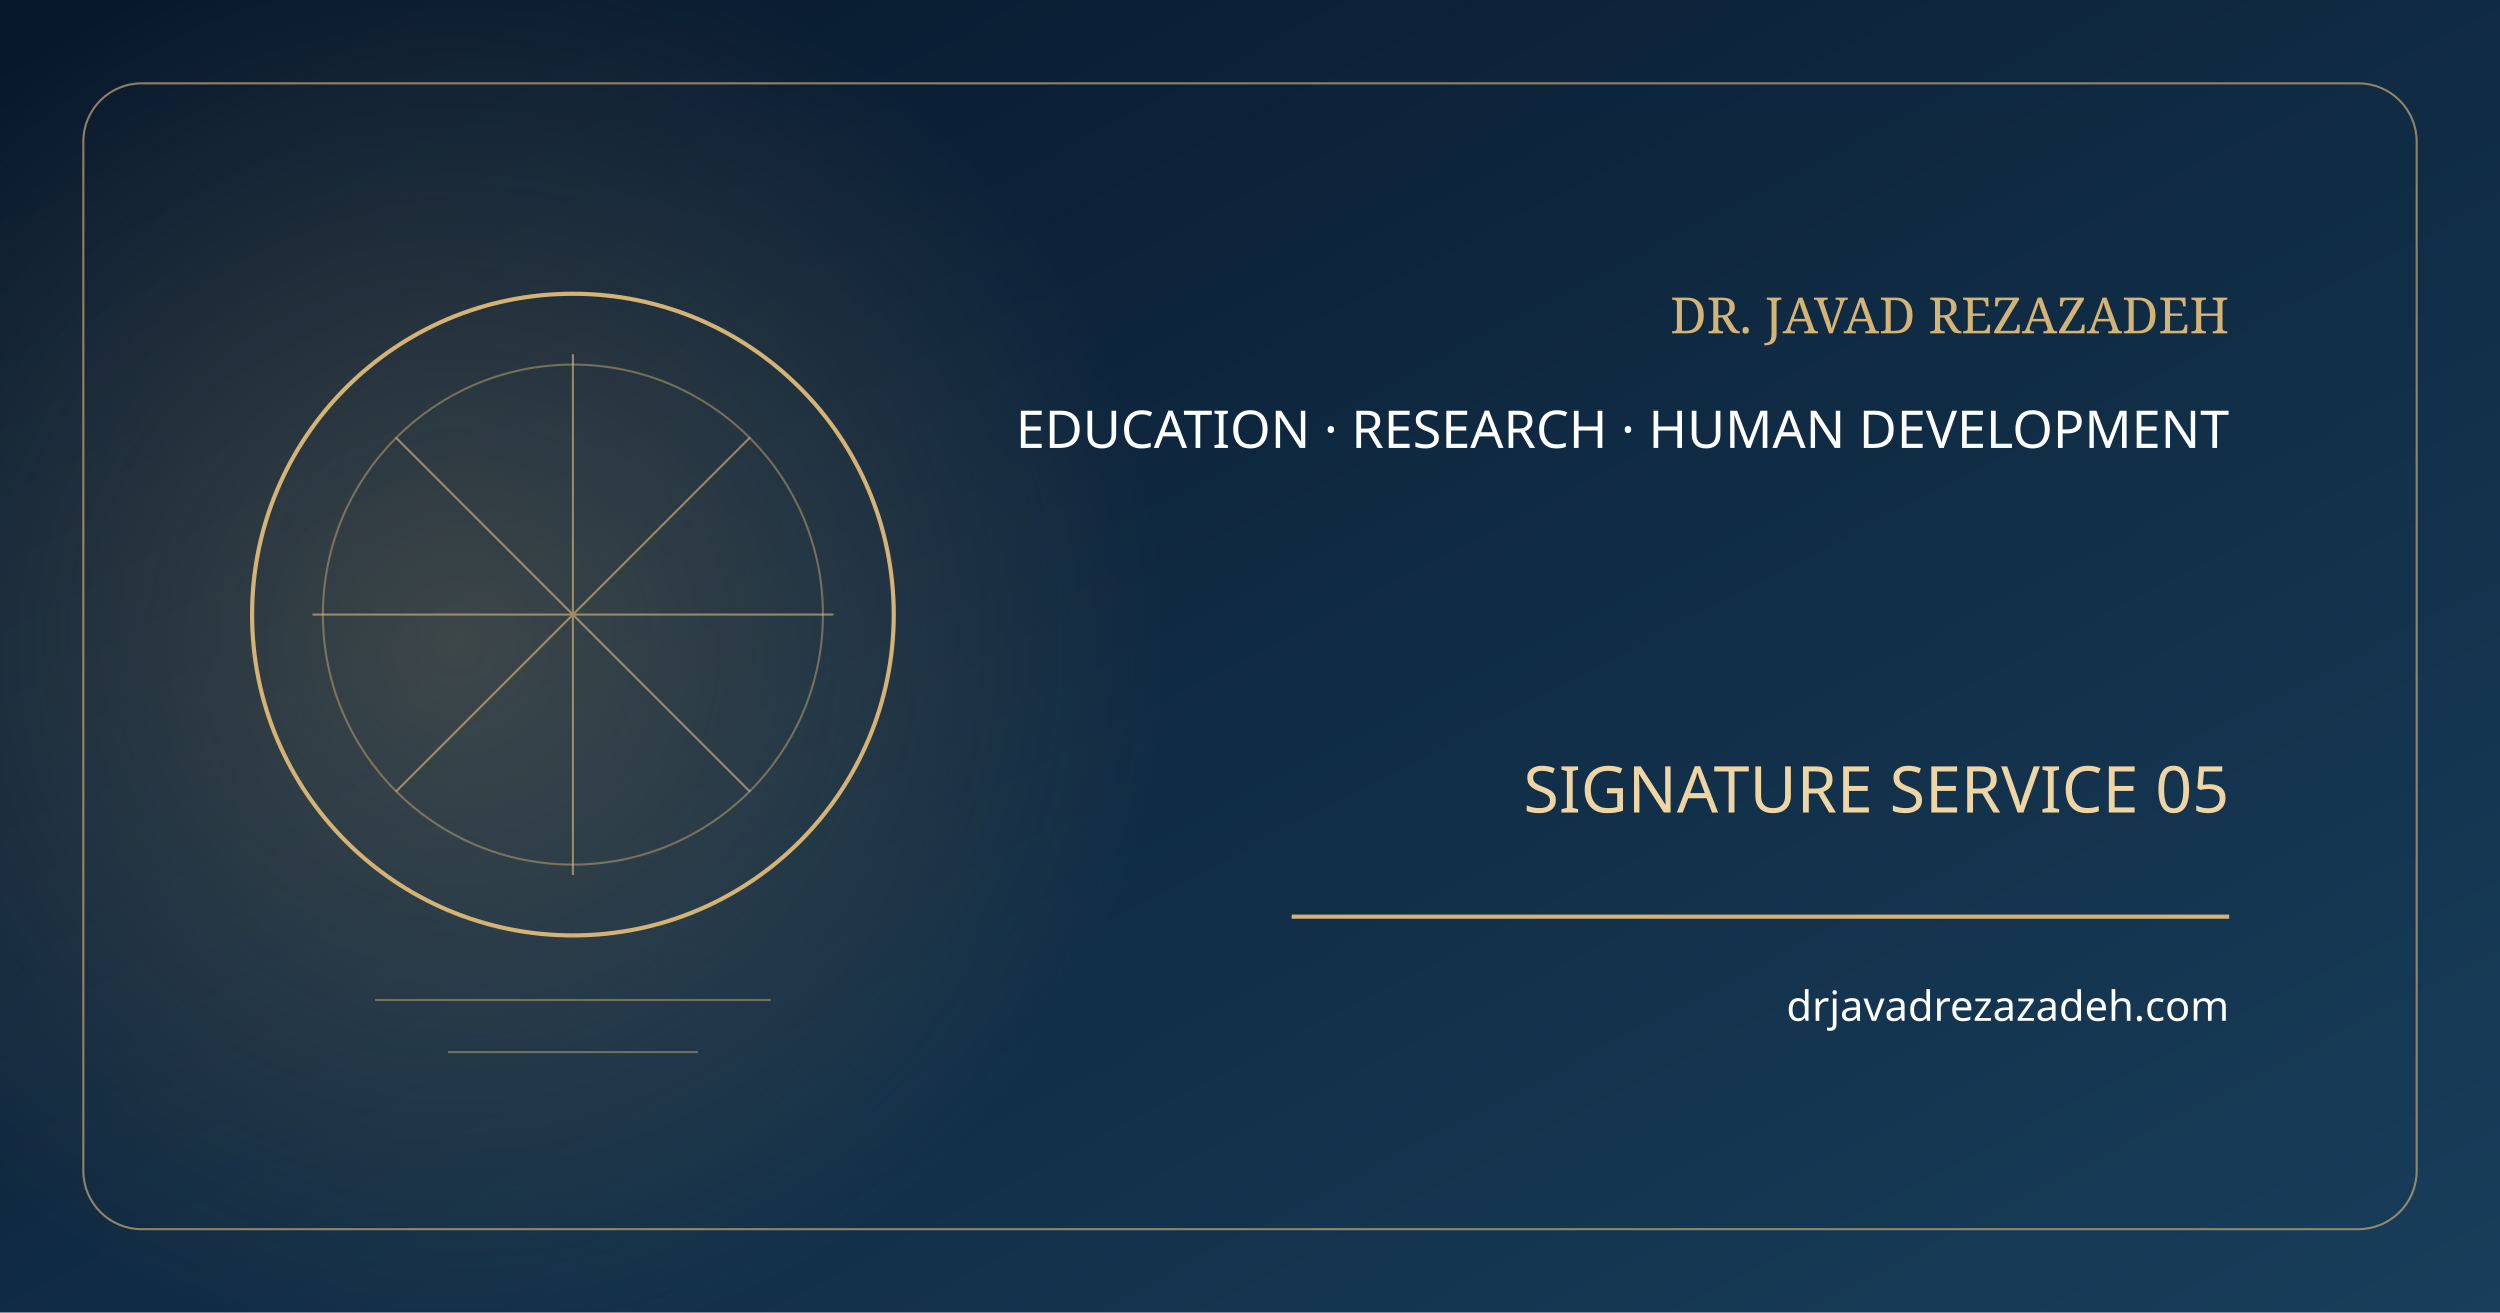
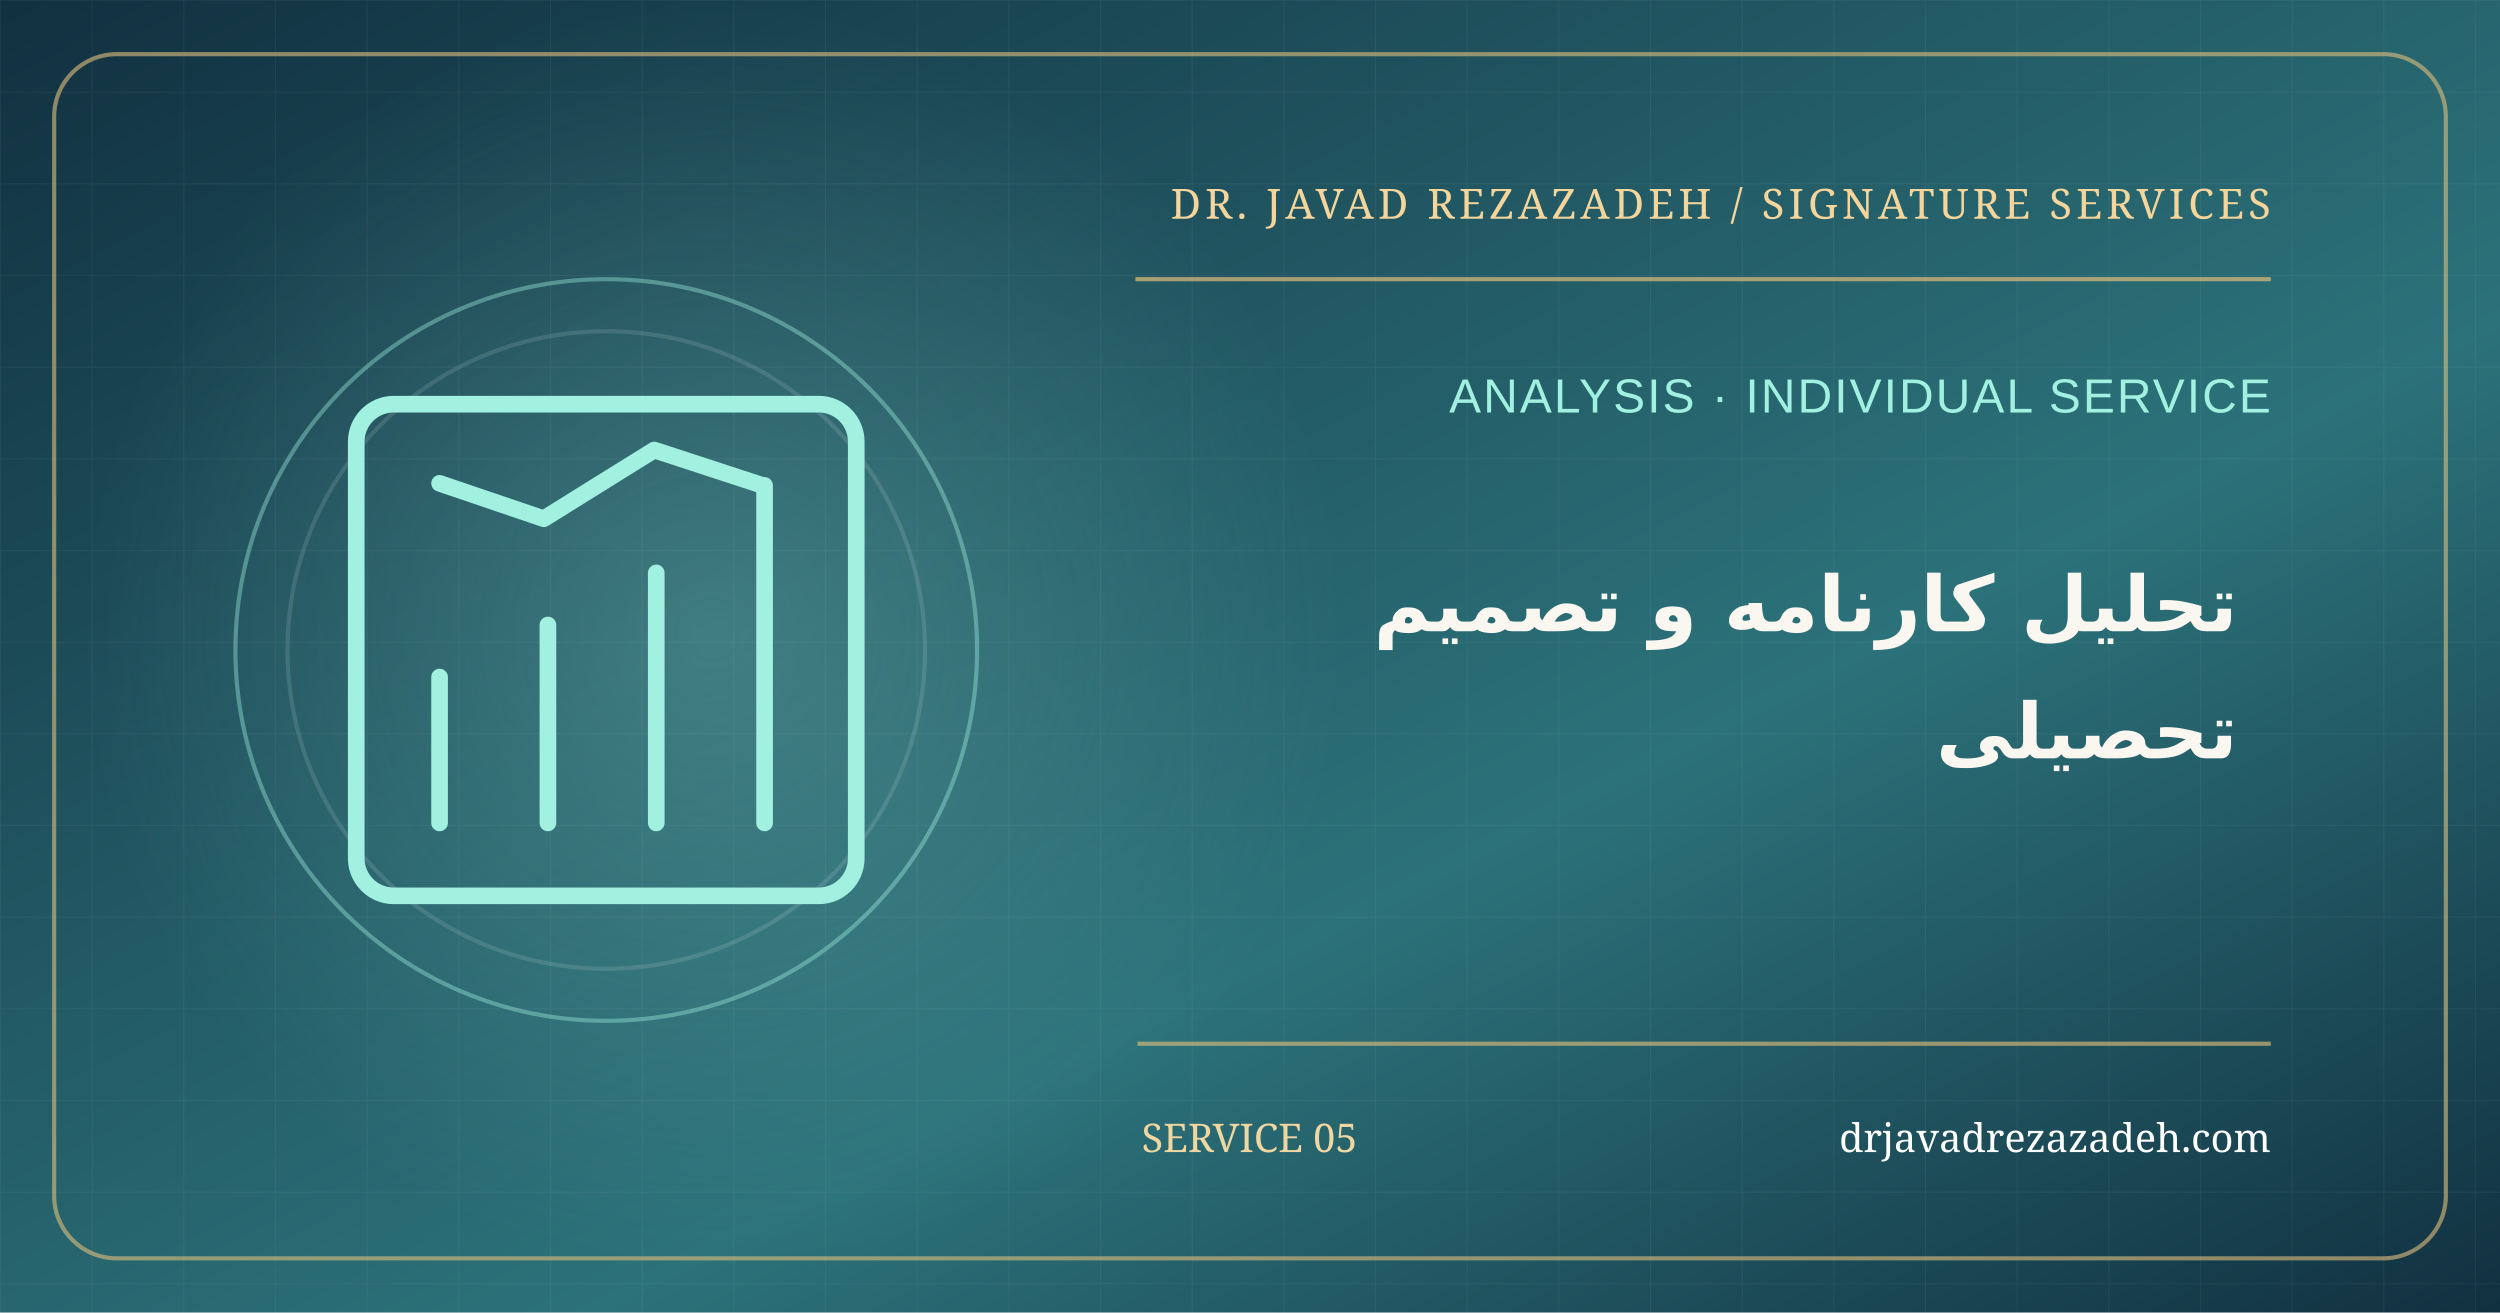
- <svg xmlns="http://www.w3.org/2000/svg" width="1200" height="630" viewBox="0 0 1200 630" role="img" aria-labelledby="t d">
+ <svg xmlns="http://www.w3.org/2000/svg" width="1200" height="630" viewBox="0 0 1200 630" role="img" aria-labelledby="title description">
  <defs>
-     <linearGradient id="bg" x2="1" y2="1">
-       <stop stop-color="#07172B" />
-       <stop offset="1" stop-color="#183E5B" />
+     <linearGradient id="bg" x1="0" y1="0" x2="1" y2="1">
+       <stop stop-color="#113040" />
+       <stop offset=".62" stop-color="#2c727a" />
+       <stop offset="1" stop-color="#113040" />
    </linearGradient>
    <radialGradient id="glow">
-       <stop stop-color="#D5B375" stop-opacity=".24" />
-       <stop offset="1" stop-color="#D5B375" stop-opacity="0" />
+       <stop stop-color="#a1f0e0" stop-opacity=".24" />
+       <stop offset="1" stop-color="#a1f0e0" stop-opacity="0" />
    </radialGradient>
+     <pattern id="mesh" width="44" height="44" patternUnits="userSpaceOnUse">
+       <path d="M44 0H0V44" fill="none" stroke="#fff" stroke-opacity=".05" />
+     </pattern>
  </defs>
  <rect width="1200" height="630" fill="url(#bg)" />
-   <circle cx="220" cy="310" r="340" fill="url(#glow)" />
-   <g stroke="#D5B375" fill="none">
-     <rect x="40" y="40" width="1120" height="550" rx="28" opacity=".65" />
-     <circle cx="275" cy="295" r="154" stroke-width="2" />
-     <circle cx="275" cy="295" r="120" opacity=".45" />
-     <path d="M150 295h250M275 170v250M190 210l170 170M360 210L190 380" opacity=".65" />
-     <path d="M180 480h190M215 505h120" opacity=".45" />
+   <rect width="1200" height="630" fill="url(#mesh)" />
+   <circle cx="342" cy="305" r="300" fill="url(#glow)" />
+   <rect x="26" y="26" width="1148" height="578" rx="30" fill="none" stroke="#dabb7b" stroke-opacity=".62" stroke-width="2" />
+   <circle cx="291" cy="312" r="178" fill="none" stroke="#a1f0e0" stroke-opacity=".4" stroke-width="2" />
+   <circle cx="291" cy="312" r="153" fill="none" stroke="#fff" stroke-opacity=".12" stroke-width="2" />
+   <g transform="translate(291 312)" stroke="#a1f0e0" fill="none" stroke-width="8" stroke-linecap="round" stroke-linejoin="round">
+     <rect x="-120" y="-118" width="240" height="236" rx="18" />
+     <path d="M-80 83V13M-28 83v-95M24 83v-120M76 83v-162" />
+     <path d="M-80-80l50 17 53-33 52 17" />
  </g>
-   <text x="1070" y="160" text-anchor="end" fill="#D5B375" font-size="24" font-family="serif">DR. JAVAD REZAZADEH</text>
-   <text x="1070" y="215" text-anchor="end" fill="#FFFFFF" font-size="25" font-family="sans-serif">EDUCATION · RESEARCH · HUMAN DEVELOPMENT</text>
-   <text x="1070" y="390" text-anchor="end" fill="#F0D5A4" font-size="31" font-family="sans-serif">SIGNATURE SERVICE 05</text>
-   <path d="M620 440h450" stroke="#D5B375" stroke-width="2" />
-   <text x="1070" y="490" text-anchor="end" fill="#FFFFFF" font-size="20" font-family="sans-serif">drjavadrezazadeh.com</text>
+   <path d="M545 134h545" stroke="#dbba7a" stroke-width="2" stroke-opacity=".72" />
+   <text x="1090" y="105" fill="#f4d59b" text-anchor="end" font-family="Georgia,serif" font-size="20" letter-spacing="2">DR. JAVAD REZAZADEH  /  SIGNATURE SERVICES</text>
+   <text x="1090" y="198" fill="#a1f0e0" text-anchor="end" font-size="23" font-family="Arial,sans-serif" letter-spacing="1">ANALYSIS  ·  INDIVIDUAL SERVICE</text>
+   <text x="1074" y="303" text-anchor="start" direction="rtl" font-family="Tahoma,Arial,sans-serif" font-weight="700" font-size="37" fill="#faf7f0">تحلیل کارنامه و تصمیم</text>
+   <text x="1074" y="364" text-anchor="start" direction="rtl" font-family="Tahoma,Arial,sans-serif" font-weight="700" font-size="37" fill="#faf7f0">تحصیلی</text>
+   <path d="M546 501h544" stroke="#dbba7a" stroke-opacity=".65" stroke-width="2" />
+   <text x="1090" y="553" text-anchor="end" fill="#ffffff" font-family="Georgia,serif" font-size="19">drjavadrezazadeh.com</text>
+   <text x="548" y="553" fill="#f0d7a2" font-size="19" font-family="Georgia,serif">SERVICE 05</text>
</svg>
